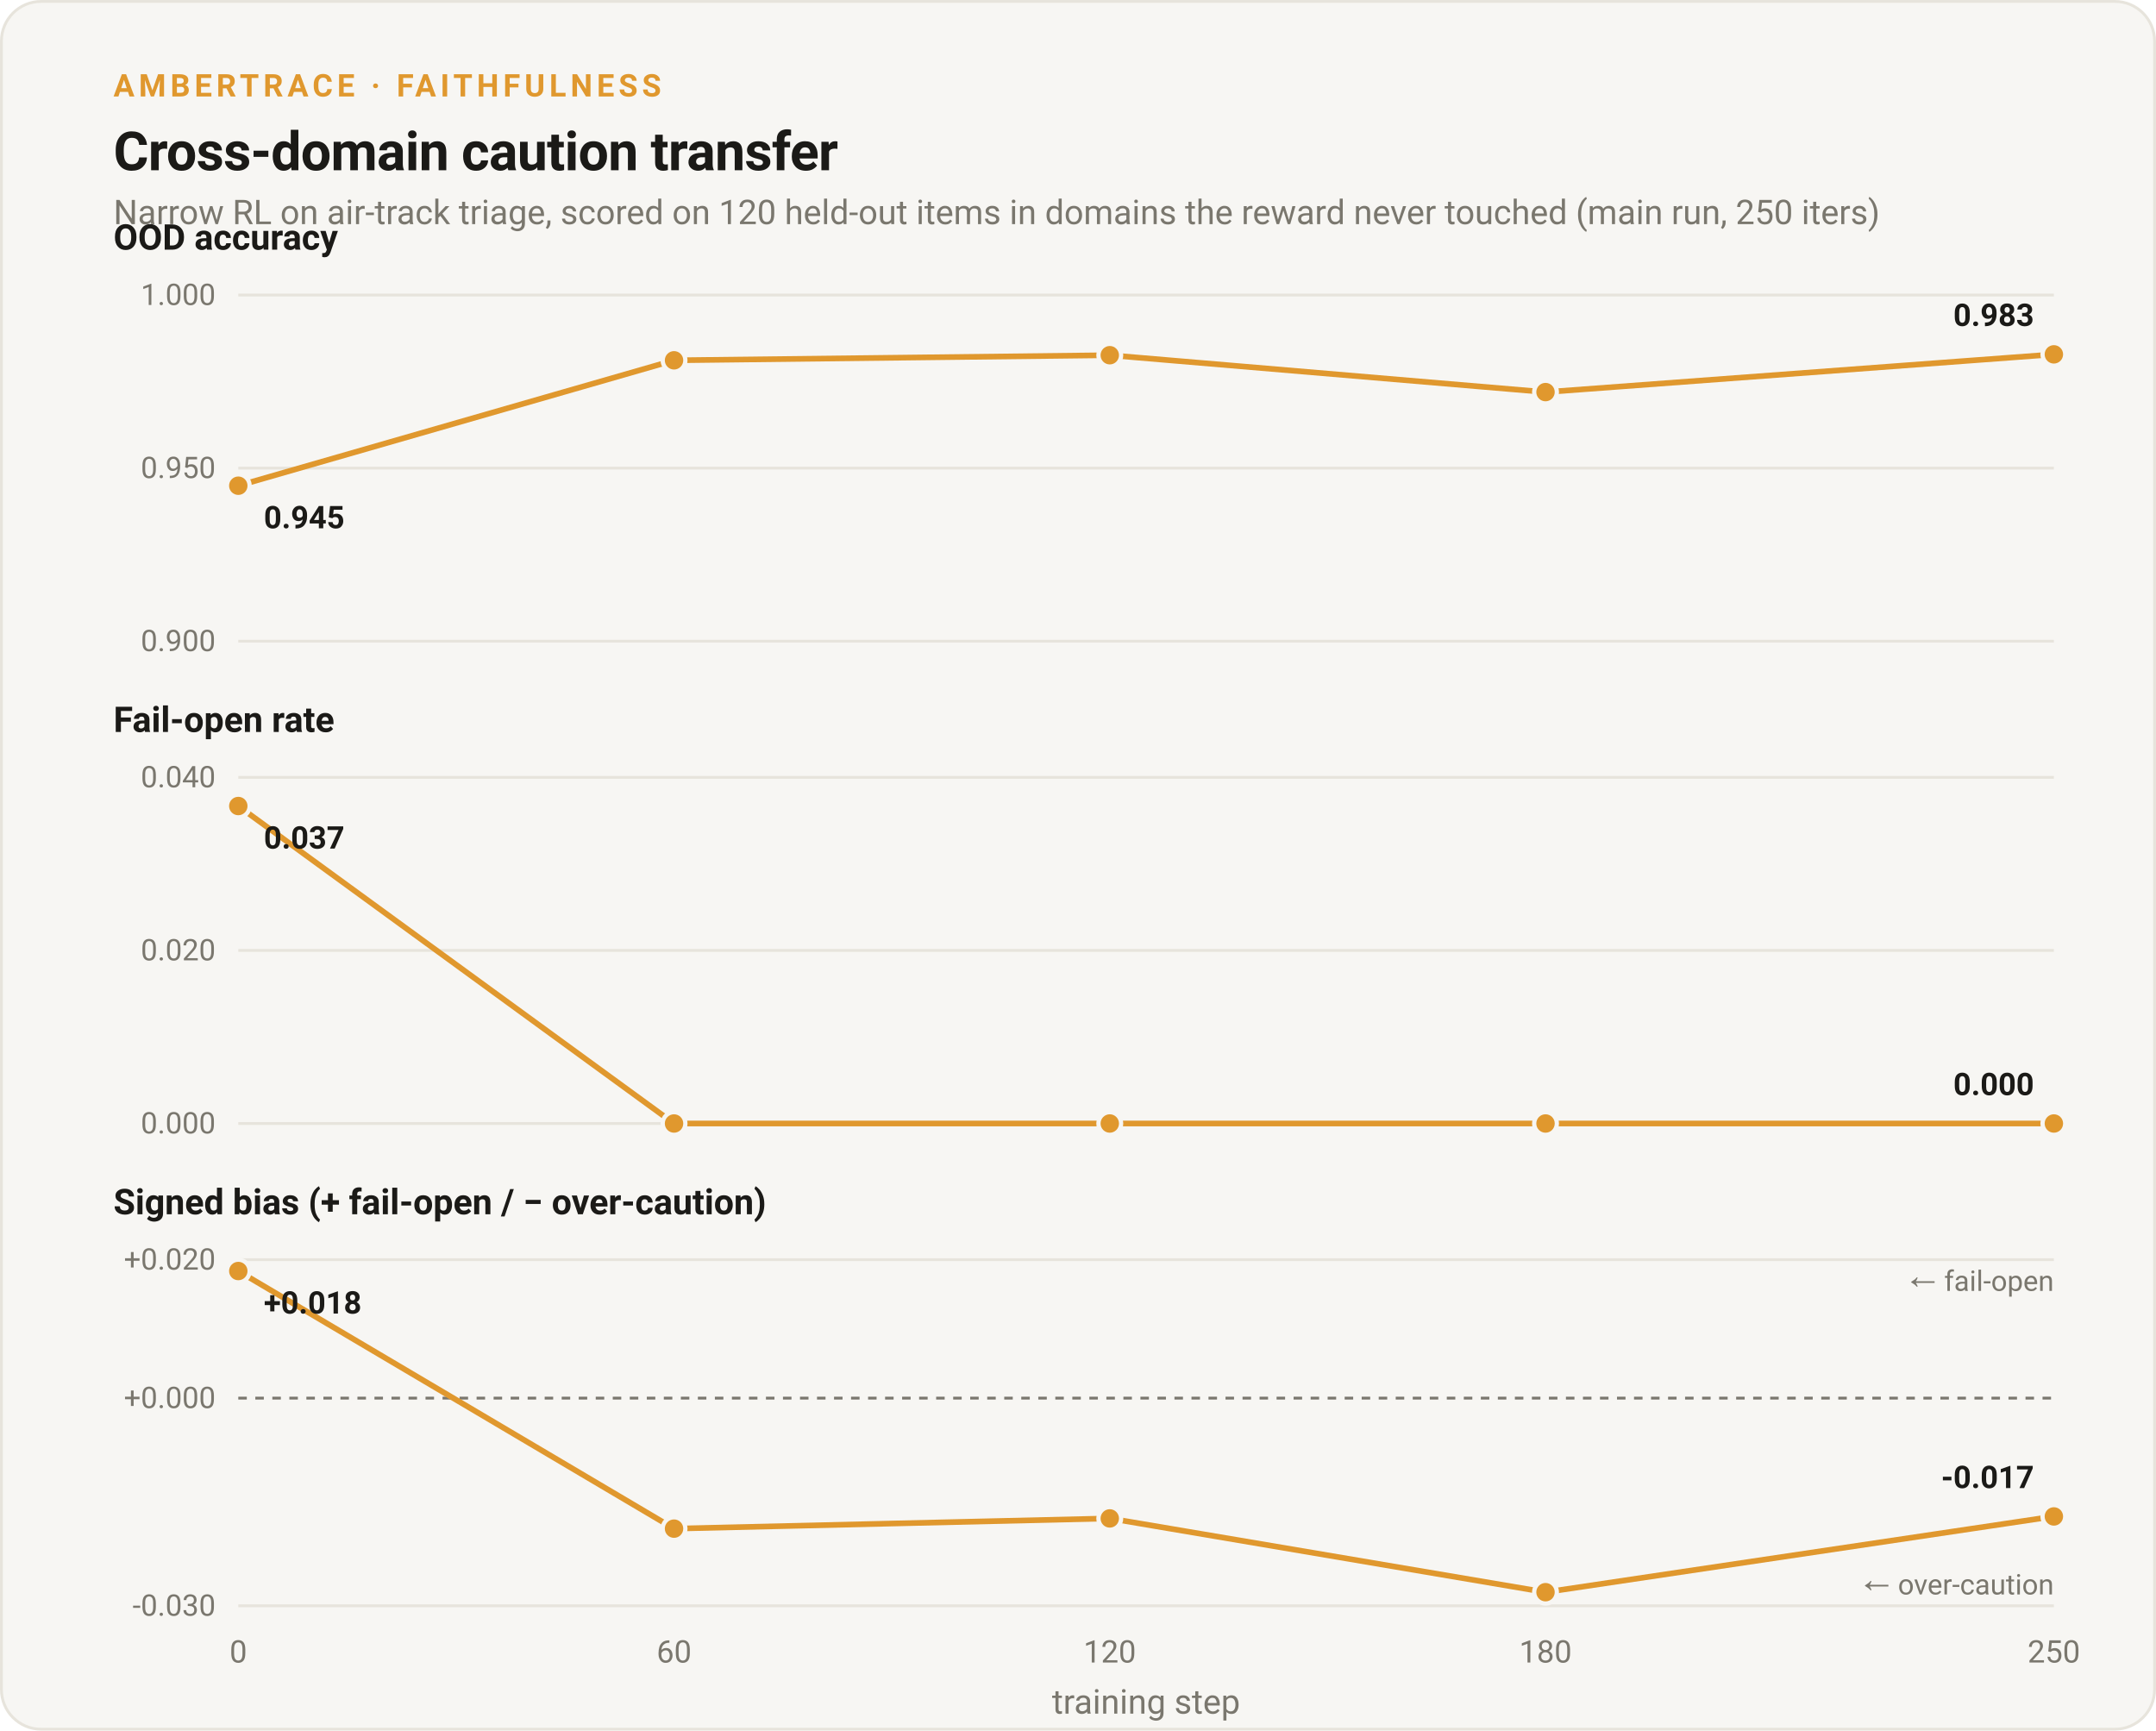
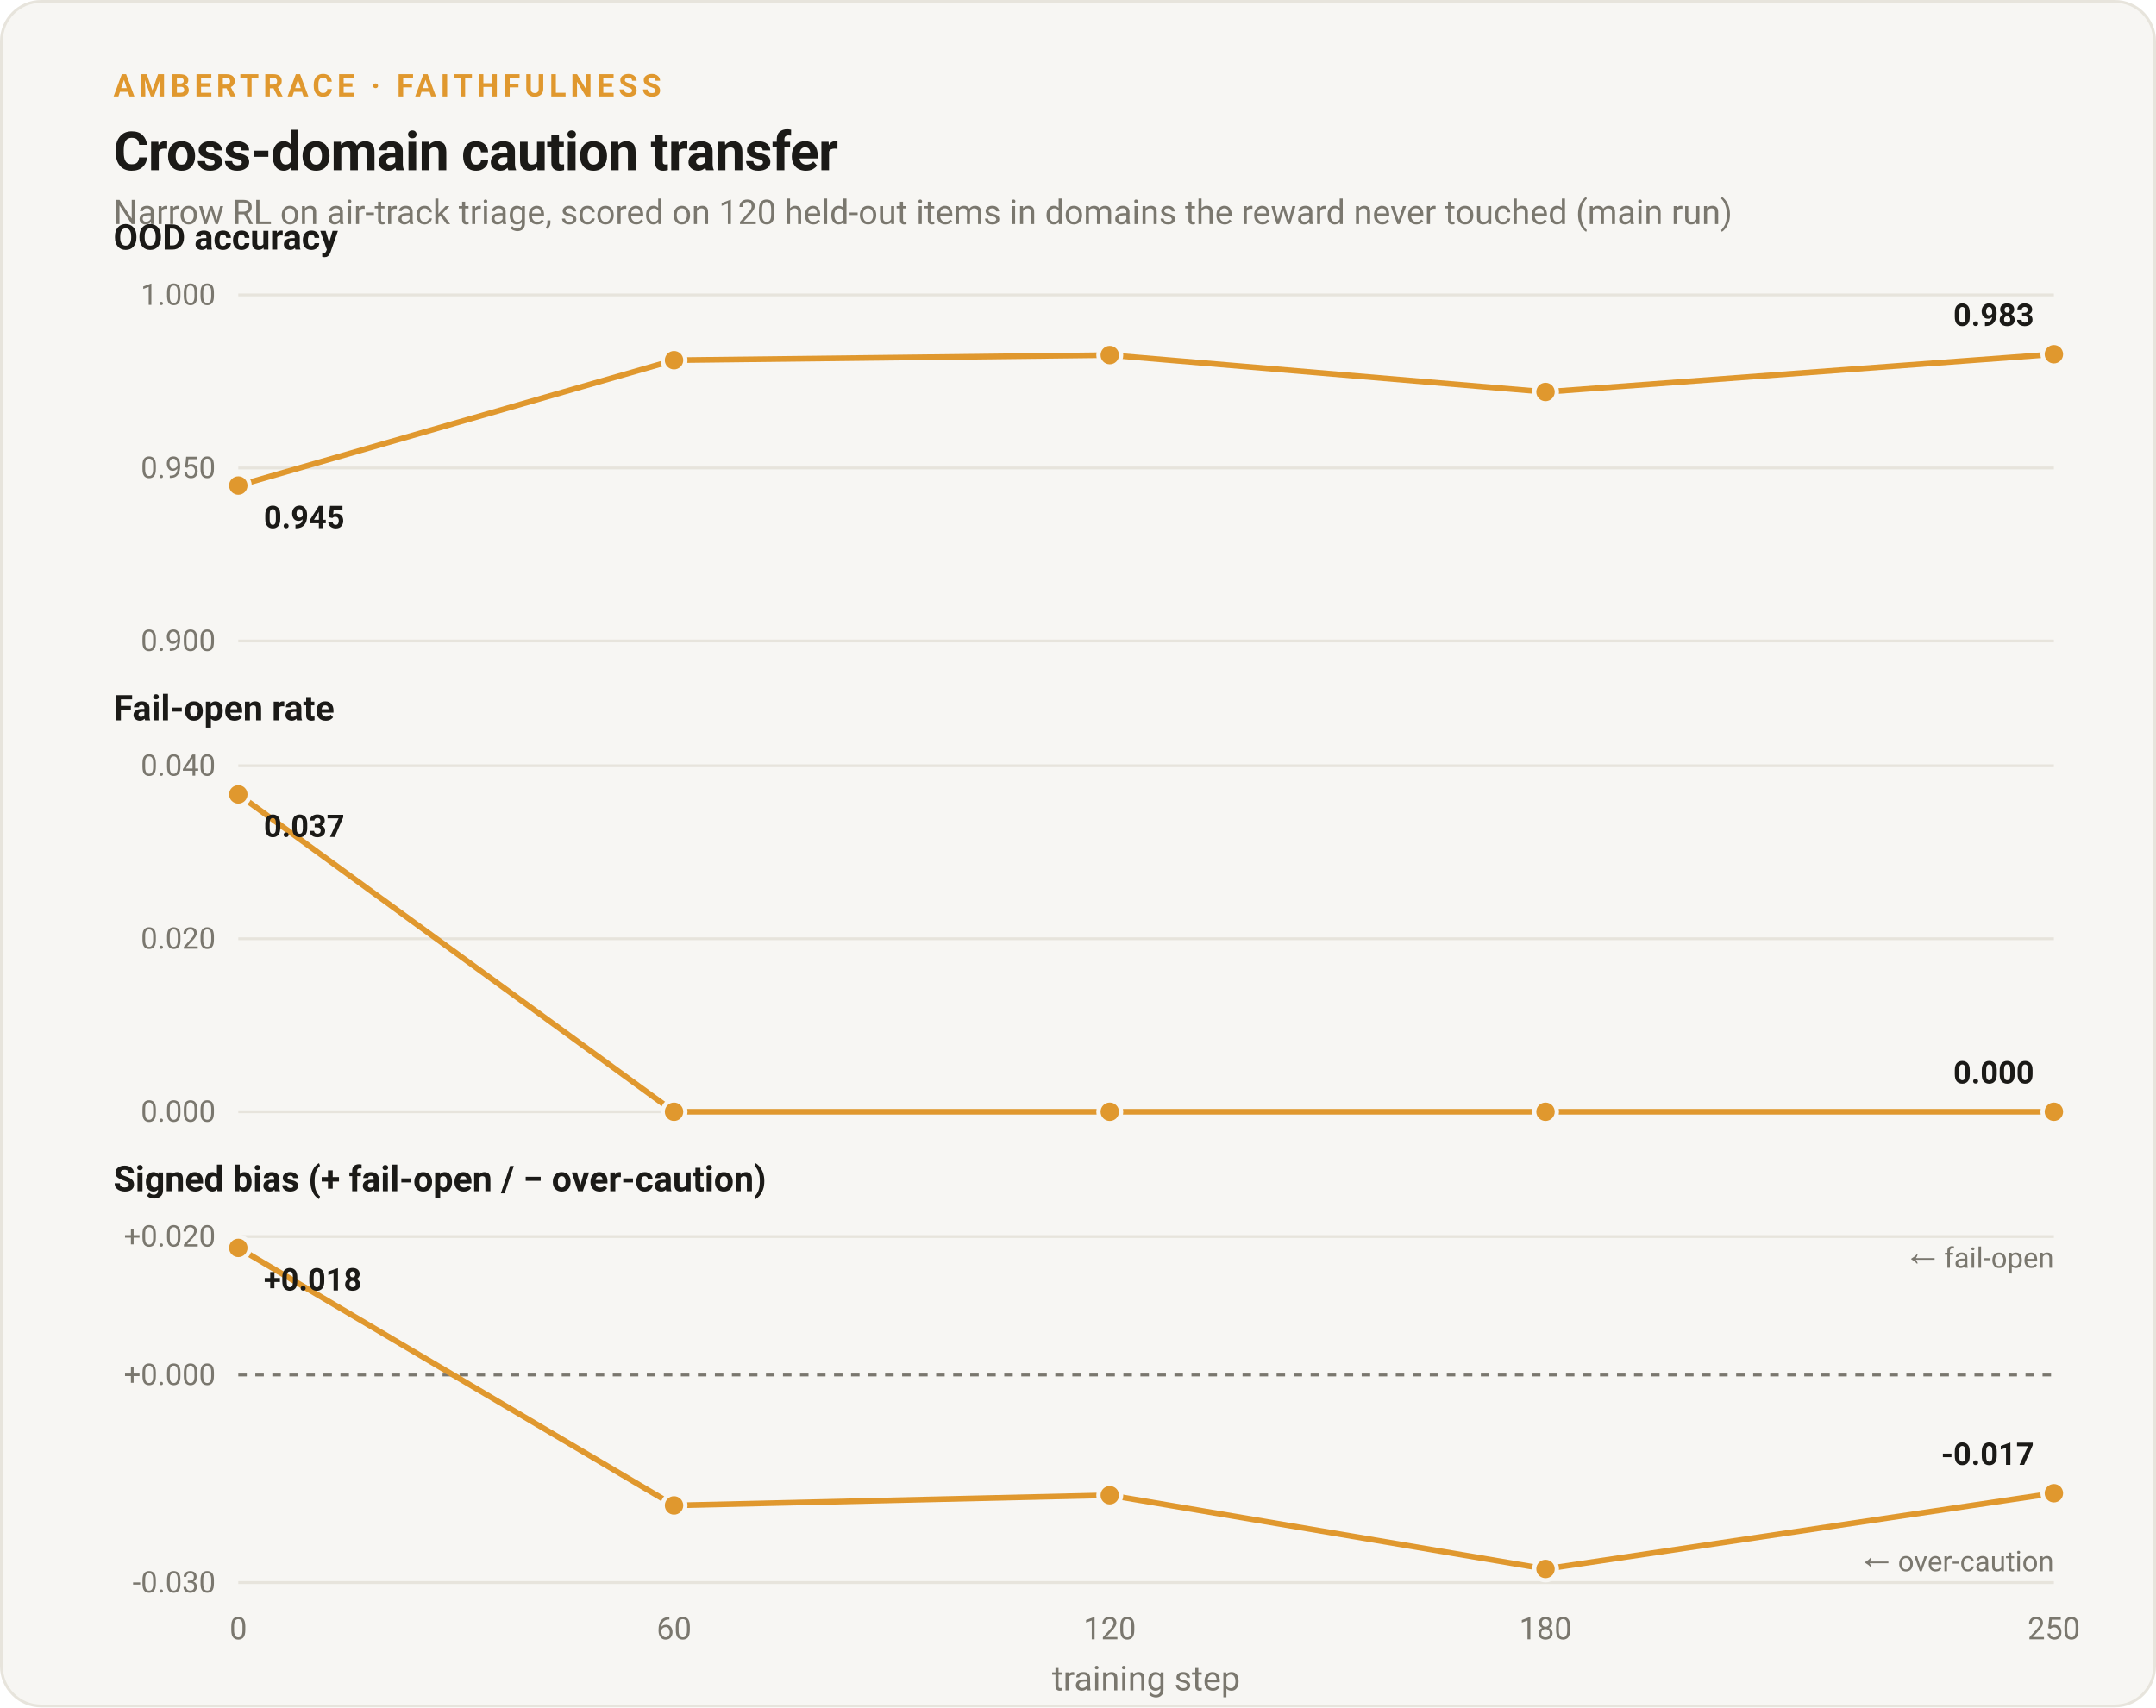
- <svg xmlns="http://www.w3.org/2000/svg" viewBox="0 0 760 610" width="760" height="610" font-family="ui-sans-serif, system-ui, -apple-system, Segoe UI, Roboto, Helvetica, Arial, sans-serif">
-   <style>.ti{fill:#1B1A17;font-size:19px;font-weight:700;letter-spacing:-0.2px;}.sub{fill:#7A776E;font-size:12px;}.eb{fill:#E0982E;font-size:11px;font-weight:700;letter-spacing:1.5px;}.pt{fill:#1B1A17;font-size:12.5px;font-weight:600;}.tk{fill:#7A776E;font-size:10.5px;font-variant-numeric:tabular-nums;}.vl{fill:#1B1A17;font-size:11px;font-weight:700;font-variant-numeric:tabular-nums;}.ax{fill:#7A776E;font-size:11px;font-variant-numeric:tabular-nums;}.an{fill:#7A776E;font-size:10px;}</style>
-   <rect x="0.5" y="0.5" width="759" height="609" rx="14" fill="#F7F6F3" stroke="#E7E4DC" />
+ <svg xmlns="http://www.w3.org/2000/svg" viewBox="0 0 760 602" width="760" height="602" font-family="ui-sans-serif, system-ui, -apple-system, Segoe UI, Roboto, Helvetica, Arial, sans-serif">
+   <style>.ti{fill:#1B1A17;font-size:19px;font-weight:700;letter-spacing:-0.2px;}.sub{fill:#7A776E;font-size:12px;}.eb{fill:#E0982E;font-size:11px;font-weight:700;letter-spacing:1.5px;}.pt{fill:#1B1A17;font-size:12.5px;font-weight:600;}.tk{fill:#7A776E;font-size:10.5px;font-variant-numeric:tabular-nums;}.vl{fill:#1B1A17;font-size:11px;font-weight:700;font-variant-numeric:tabular-nums;}.ax{fill:#7A776E;font-size:11px;font-variant-numeric:tabular-nums;}.an{fill:#7A776E;font-size:10px;}.bx1{fill:#1B1A17;font-size:12px;font-weight:600;}.bx2{fill:#7A776E;font-size:10.5px;}.bxi{fill:#1B1A17;font-size:10.5px;}</style>
+   <rect x="0.5" y="0.5" width="759" height="601" rx="14" fill="#F7F6F3" stroke="#E7E4DC" />
  <text x="40" y="34" class="eb">AMBERTRACE · FAITHFULNESS</text>
  <text x="40" y="60" class="ti">Cross-domain caution transfer</text>
-   <text x="40" y="79" class="sub">Narrow RL on air-track triage, scored on 120 held-out items in domains the reward never touched (main run, 250 iters)</text>
+   <text x="40" y="79" class="sub">Narrow RL on air-track triage, scored on 120 held-out items in domains the reward never touched (main run)</text>
  <text x="40" y="88" class="pt">OOD accuracy</text>
  <line x1="84" y1="226.0" x2="724" y2="226.0" stroke="#E7E4DC" stroke-width="1" />
  <text x="76" y="229.5" text-anchor="end" class="tk">0.900</text>
  <line x1="84" y1="165.0" x2="724" y2="165.0" stroke="#E7E4DC" stroke-width="1" />
  <text x="76" y="168.5" text-anchor="end" class="tk">0.950</text>
  <line x1="84" y1="104.0" x2="724" y2="104.0" stroke="#E7E4DC" stroke-width="1" />
  <text x="76" y="107.5" text-anchor="end" class="tk">1.000</text>
  <path d="M84.0 171.2 L237.6 127.0 L391.2 125.2 L544.8 138.2 L724.0 124.9" fill="none" stroke="#E0982E" stroke-width="2" />
  <circle cx="84.0" cy="171.2" r="4" fill="#E0982E" stroke="#F7F6F3" stroke-width="1.5" />
  <circle cx="237.6" cy="127.0" r="4" fill="#E0982E" stroke="#F7F6F3" stroke-width="1.5" />
  <circle cx="391.2" cy="125.2" r="4" fill="#E0982E" stroke="#F7F6F3" stroke-width="1.5" />
  <circle cx="544.8" cy="138.2" r="4" fill="#E0982E" stroke="#F7F6F3" stroke-width="1.5" />
  <circle cx="724.0" cy="124.9" r="4" fill="#E0982E" stroke="#F7F6F3" stroke-width="1.5" />
  <text x="93.0" y="186.2" text-anchor="start" class="vl">0.945</text>
  <text x="717.0" y="114.9" text-anchor="end" class="vl">0.983</text>
-   <text x="40" y="258" class="pt">Fail-open rate</text>
-   <line x1="84" y1="396.0" x2="724" y2="396.0" stroke="#E7E4DC" stroke-width="1" />
-   <text x="76" y="399.5" text-anchor="end" class="tk">0.000</text>
-   <line x1="84" y1="335.0" x2="724" y2="335.0" stroke="#E7E4DC" stroke-width="1" />
-   <text x="76" y="338.5" text-anchor="end" class="tk">0.020</text>
-   <line x1="84" y1="274.0" x2="724" y2="274.0" stroke="#E7E4DC" stroke-width="1" />
-   <text x="76" y="277.5" text-anchor="end" class="tk">0.040</text>
-   <path d="M84.0 284.1 L237.6 396.0 L391.2 396.0 L544.8 396.0 L724.0 396.0" fill="none" stroke="#E0982E" stroke-width="2" />
-   <circle cx="84.0" cy="284.1" r="4" fill="#E0982E" stroke="#F7F6F3" stroke-width="1.5" />
-   <circle cx="237.6" cy="396.0" r="4" fill="#E0982E" stroke="#F7F6F3" stroke-width="1.5" />
-   <circle cx="391.2" cy="396.0" r="4" fill="#E0982E" stroke="#F7F6F3" stroke-width="1.5" />
-   <circle cx="544.8" cy="396.0" r="4" fill="#E0982E" stroke="#F7F6F3" stroke-width="1.5" />
-   <circle cx="724.0" cy="396.0" r="4" fill="#E0982E" stroke="#F7F6F3" stroke-width="1.5" />
-   <text x="93.0" y="299.1" text-anchor="start" class="vl">0.037</text>
-   <text x="717.0" y="386.0" text-anchor="end" class="vl">0.000</text>
-   <text x="40" y="428" class="pt">Signed bias  (+ fail-open / − over-caution)</text>
-   <line x1="84" y1="566.0" x2="724" y2="566.0" stroke="#E7E4DC" stroke-width="1" />
-   <text x="76" y="569.5" text-anchor="end" class="tk">-0.030</text>
-   <line x1="84" y1="492.8" x2="724" y2="492.8" stroke="#7A776E" stroke-width="1" stroke-dasharray="3 3" />
-   <text x="76" y="496.3" text-anchor="end" class="tk">+0.000</text>
-   <line x1="84" y1="444.0" x2="724" y2="444.0" stroke="#E7E4DC" stroke-width="1" />
-   <text x="76" y="447.5" text-anchor="end" class="tk">+0.020</text>
-   <path d="M84.0 448.0 L237.6 538.8 L391.2 535.2 L544.8 561.2 L724.0 534.5" fill="none" stroke="#E0982E" stroke-width="2" />
-   <circle cx="84.0" cy="448.0" r="4" fill="#E0982E" stroke="#F7F6F3" stroke-width="1.5" />
-   <circle cx="237.6" cy="538.8" r="4" fill="#E0982E" stroke="#F7F6F3" stroke-width="1.5" />
-   <circle cx="391.2" cy="535.2" r="4" fill="#E0982E" stroke="#F7F6F3" stroke-width="1.5" />
-   <circle cx="544.8" cy="561.2" r="4" fill="#E0982E" stroke="#F7F6F3" stroke-width="1.5" />
-   <circle cx="724.0" cy="534.5" r="4" fill="#E0982E" stroke="#F7F6F3" stroke-width="1.5" />
-   <text x="93.0" y="463.0" text-anchor="start" class="vl">+0.018</text>
-   <text x="717.0" y="524.5" text-anchor="end" class="vl">-0.017</text>
-   <text x="724" y="455.0" text-anchor="end" class="an">← fail-open</text>
-   <text x="724" y="562.0" text-anchor="end" class="an">← over-caution</text>
-   <text x="84.0" y="586.0" text-anchor="middle" class="ax">0</text>
-   <text x="237.6" y="586.0" text-anchor="middle" class="ax">60</text>
-   <text x="391.2" y="586.0" text-anchor="middle" class="ax">120</text>
-   <text x="544.8" y="586.0" text-anchor="middle" class="ax">180</text>
-   <text x="724.0" y="586.0" text-anchor="middle" class="ax">250</text>
-   <text x="404.0" y="604.0" text-anchor="middle" class="sub">training step</text>
+   <text x="40" y="254" class="pt">Fail-open rate</text>
+   <line x1="84" y1="392.0" x2="724" y2="392.0" stroke="#E7E4DC" stroke-width="1" />
+   <text x="76" y="395.5" text-anchor="end" class="tk">0.000</text>
+   <line x1="84" y1="331.0" x2="724" y2="331.0" stroke="#E7E4DC" stroke-width="1" />
+   <text x="76" y="334.5" text-anchor="end" class="tk">0.020</text>
+   <line x1="84" y1="270.0" x2="724" y2="270.0" stroke="#E7E4DC" stroke-width="1" />
+   <text x="76" y="273.5" text-anchor="end" class="tk">0.040</text>
+   <path d="M84.0 280.1 L237.6 392.0 L391.2 392.0 L544.8 392.0 L724.0 392.0" fill="none" stroke="#E0982E" stroke-width="2" />
+   <circle cx="84.0" cy="280.1" r="4" fill="#E0982E" stroke="#F7F6F3" stroke-width="1.5" />
+   <circle cx="237.6" cy="392.0" r="4" fill="#E0982E" stroke="#F7F6F3" stroke-width="1.5" />
+   <circle cx="391.2" cy="392.0" r="4" fill="#E0982E" stroke="#F7F6F3" stroke-width="1.5" />
+   <circle cx="544.8" cy="392.0" r="4" fill="#E0982E" stroke="#F7F6F3" stroke-width="1.5" />
+   <circle cx="724.0" cy="392.0" r="4" fill="#E0982E" stroke="#F7F6F3" stroke-width="1.5" />
+   <text x="93.0" y="295.1" text-anchor="start" class="vl">0.037</text>
+   <text x="717.0" y="382.0" text-anchor="end" class="vl">0.000</text>
+   <text x="40" y="420" class="pt">Signed bias  (+ fail-open / − over-caution)</text>
+   <line x1="84" y1="558.0" x2="724" y2="558.0" stroke="#E7E4DC" stroke-width="1" />
+   <text x="76" y="561.5" text-anchor="end" class="tk">-0.030</text>
+   <line x1="84" y1="484.8" x2="724" y2="484.8" stroke="#7A776E" stroke-width="1" stroke-dasharray="3 3" />
+   <text x="76" y="488.3" text-anchor="end" class="tk">+0.000</text>
+   <line x1="84" y1="436.0" x2="724" y2="436.0" stroke="#E7E4DC" stroke-width="1" />
+   <text x="76" y="439.5" text-anchor="end" class="tk">+0.020</text>
+   <path d="M84.0 440.0 L237.6 530.8 L391.2 527.2 L544.8 553.2 L724.0 526.5" fill="none" stroke="#E0982E" stroke-width="2" />
+   <circle cx="84.0" cy="440.0" r="4" fill="#E0982E" stroke="#F7F6F3" stroke-width="1.5" />
+   <circle cx="237.6" cy="530.8" r="4" fill="#E0982E" stroke="#F7F6F3" stroke-width="1.5" />
+   <circle cx="391.2" cy="527.2" r="4" fill="#E0982E" stroke="#F7F6F3" stroke-width="1.5" />
+   <circle cx="544.8" cy="553.2" r="4" fill="#E0982E" stroke="#F7F6F3" stroke-width="1.5" />
+   <circle cx="724.0" cy="526.5" r="4" fill="#E0982E" stroke="#F7F6F3" stroke-width="1.5" />
+   <text x="93.0" y="455.0" text-anchor="start" class="vl">+0.018</text>
+   <text x="717.0" y="516.5" text-anchor="end" class="vl">-0.017</text>
+   <text x="724" y="447.0" text-anchor="end" class="an">← fail-open</text>
+   <text x="724" y="554.0" text-anchor="end" class="an">← over-caution</text>
+   <text x="84.0" y="578.0" text-anchor="middle" class="ax">0</text>
+   <text x="237.6" y="578.0" text-anchor="middle" class="ax">60</text>
+   <text x="391.2" y="578.0" text-anchor="middle" class="ax">120</text>
+   <text x="544.8" y="578.0" text-anchor="middle" class="ax">180</text>
+   <text x="724.0" y="578.0" text-anchor="middle" class="ax">250</text>
+   <text x="404.0" y="596.0" text-anchor="middle" class="sub">training step</text>
</svg>
